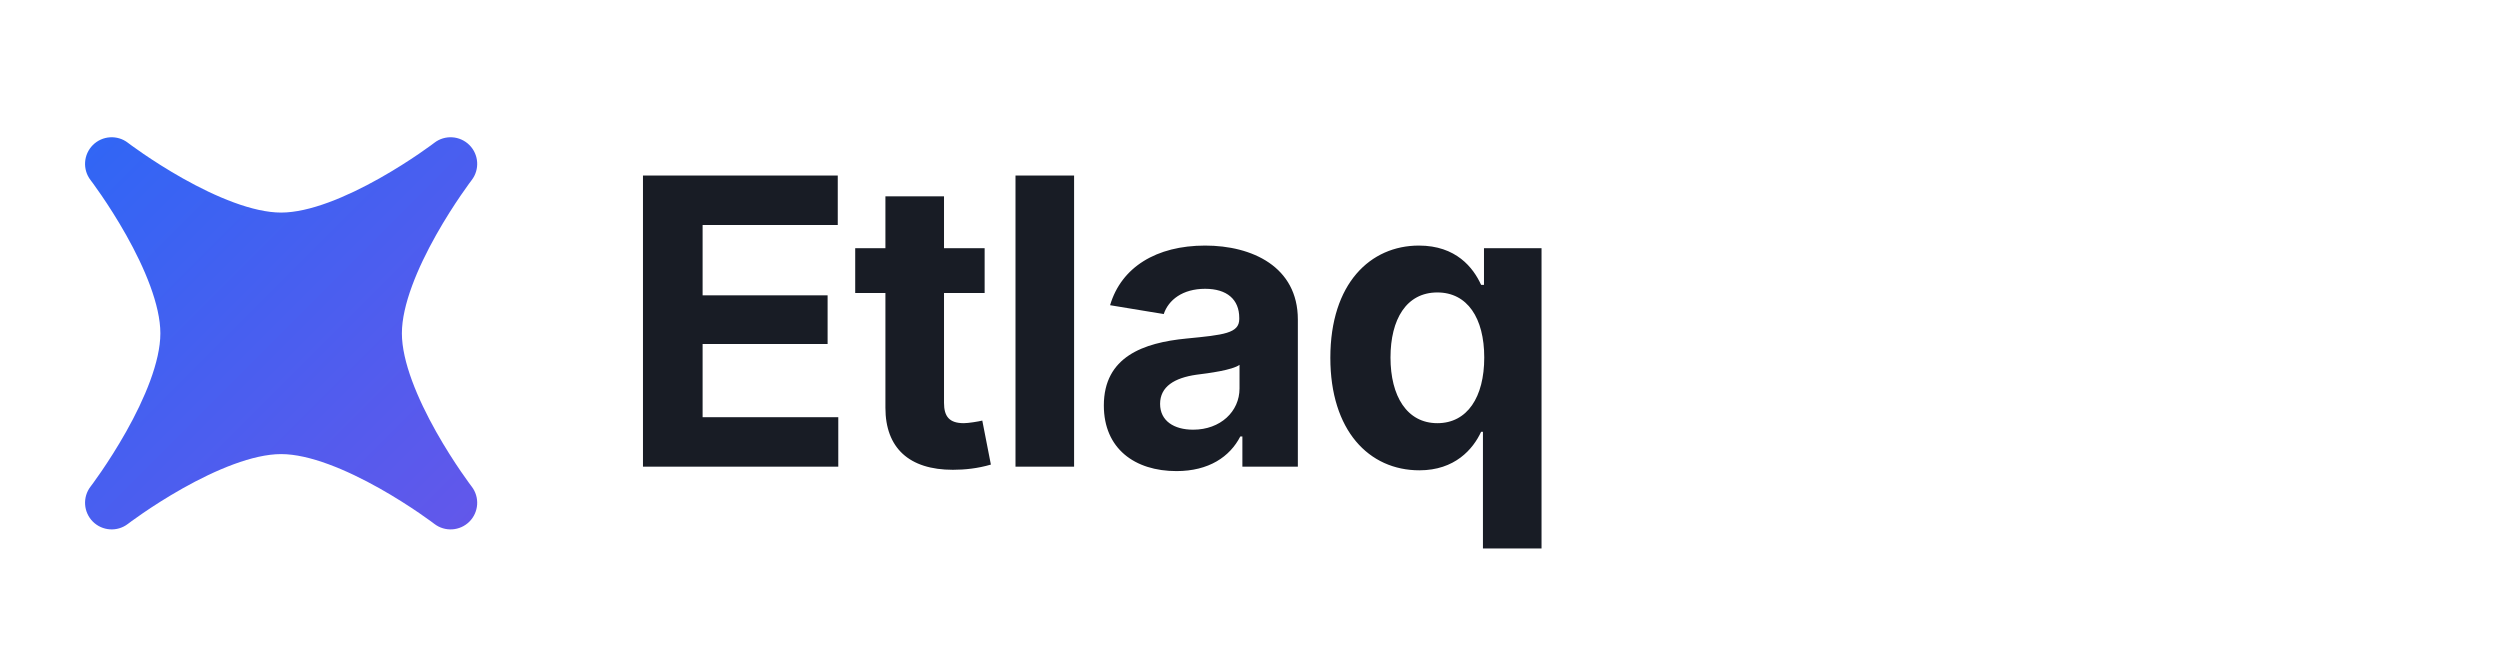
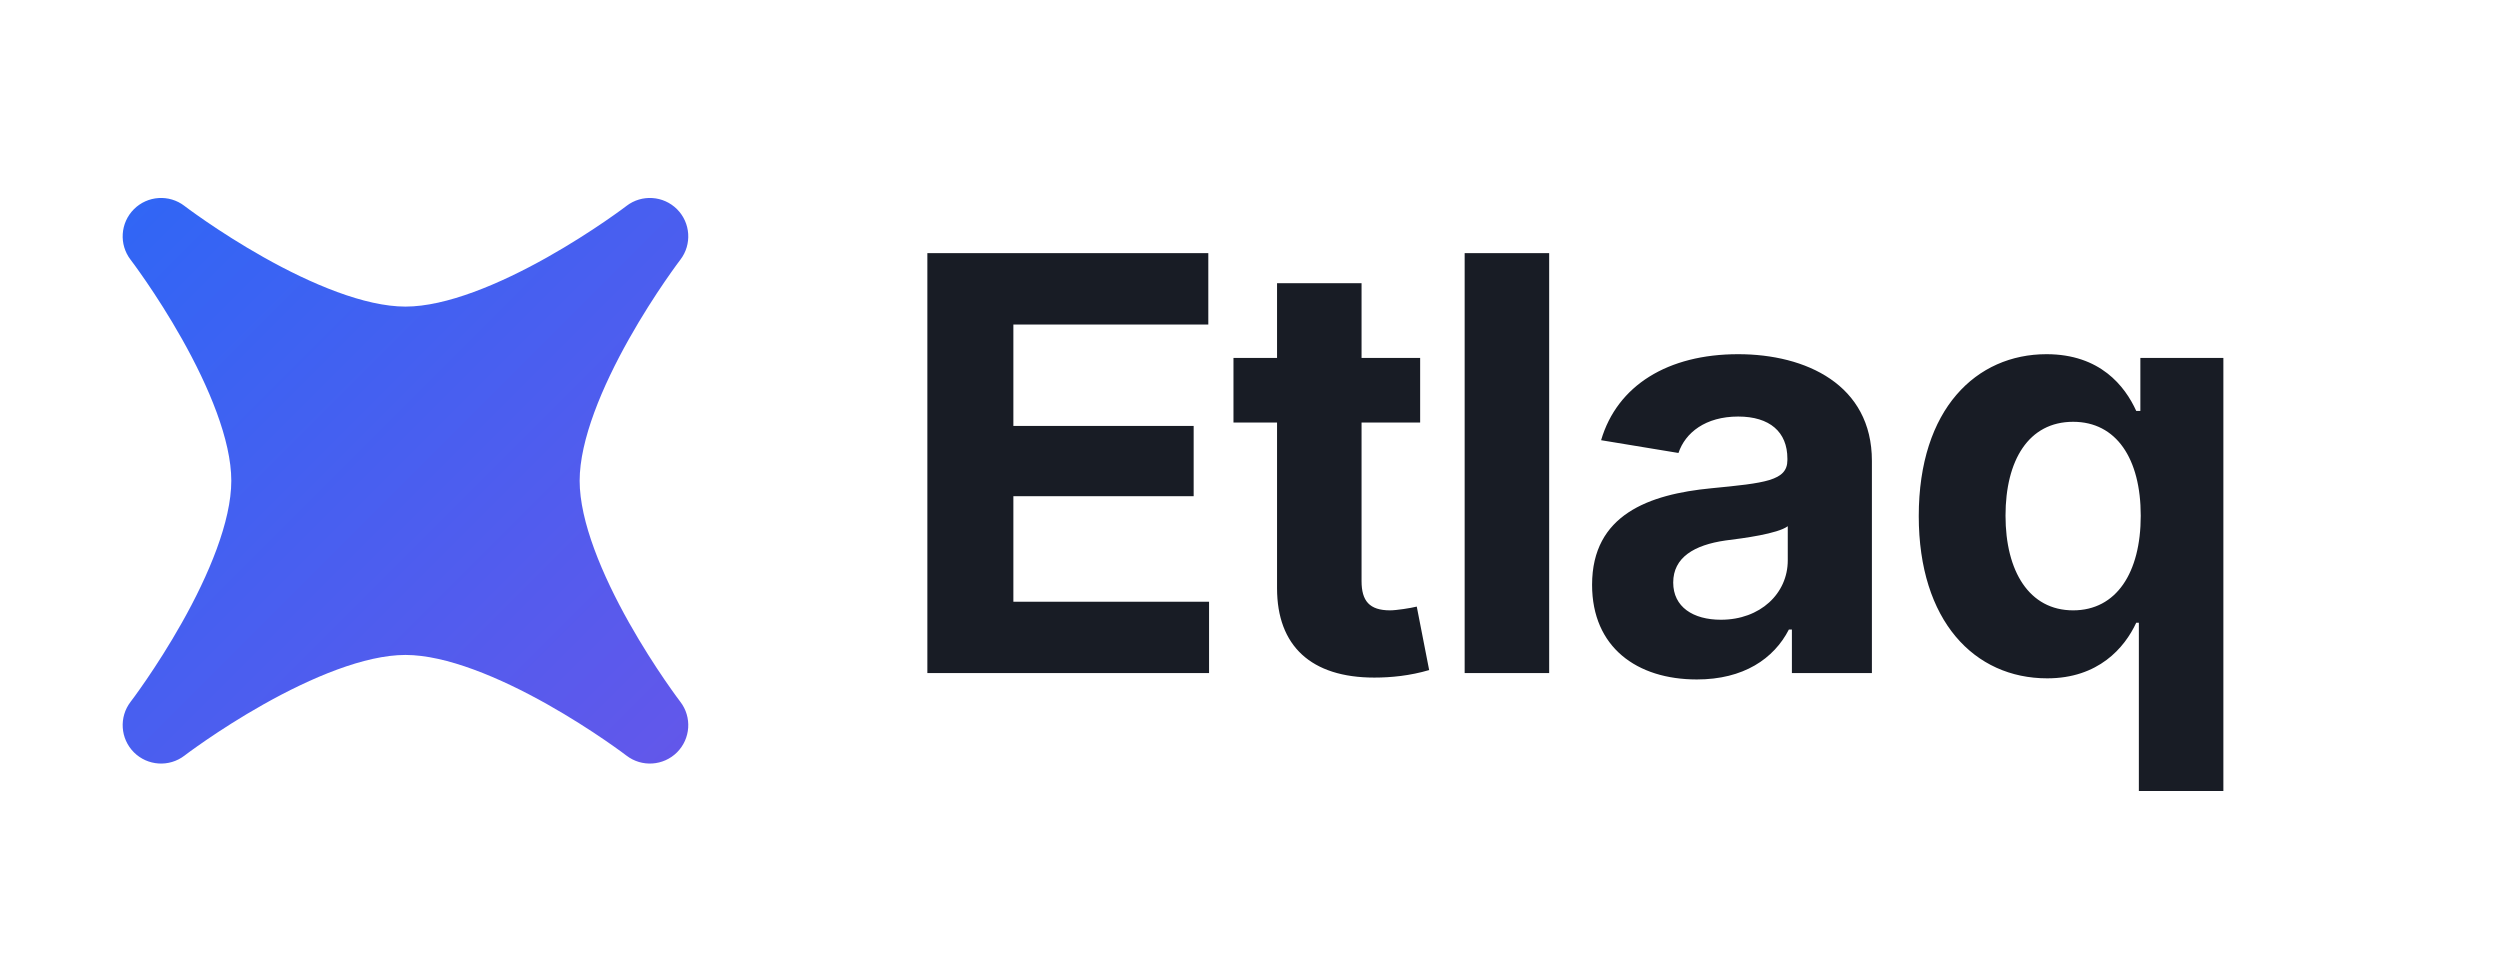
- <svg xmlns="http://www.w3.org/2000/svg" viewBox="0 0 150 40" fill="none">
+ <svg xmlns="http://www.w3.org/2000/svg" viewBox="0 0 104 40" fill="none">
  <defs>
    <linearGradient id="etlaqGl" x1="0" y1="0" x2="1" y2="1">
      <stop offset="0" stop-color="#3066F5" />
      <stop offset="1" stop-color="#6357EA" />
    </linearGradient>
  </defs>
  <svg x="4" y="8" width="25" height="24" viewBox="0 0 17 16">
    <path fill-rule="evenodd" clip-rule="evenodd" d="M16.526 1.747C16.857 1.315 16.817 0.704 16.432 0.318C16.046 -0.067 15.435 -0.107 15.003 0.224L14.996 0.23L14.967 0.251C14.94 0.271 14.899 0.302 14.846 0.341C14.738 0.419 14.579 0.533 14.379 0.67C13.977 0.945 13.412 1.311 12.764 1.676C11.415 2.436 9.9 3.073 8.75 3.073C7.6 3.073 6.085 2.436 4.736 1.676C4.087 1.311 3.523 0.945 3.121 0.67C2.921 0.533 2.762 0.419 2.654 0.341C2.601 0.302 2.56 0.271 2.533 0.251L2.504 0.23L2.498 0.225L2.497 0.224C2.065 -0.107 1.454 -0.067 1.068 0.318C0.683 0.704 0.643 1.315 0.974 1.747L0.98 1.754L1.001 1.783C1.021 1.81 1.052 1.851 1.091 1.904C1.169 2.012 1.283 2.171 1.42 2.371C1.695 2.773 2.061 3.337 2.426 3.986C3.186 5.335 3.823 6.85 3.823 8C3.823 9.15 3.186 10.665 2.426 12.014C2.061 12.662 1.695 13.227 1.42 13.629C1.283 13.829 1.169 13.988 1.091 14.096C1.052 14.149 1.021 14.19 1.001 14.217L0.979 14.246L0.975 14.252C0.643 14.684 0.683 15.296 1.068 15.682C1.454 16.067 2.065 16.107 2.497 15.776L2.504 15.771L2.533 15.749C2.56 15.729 2.601 15.698 2.654 15.659C2.762 15.581 2.921 15.467 3.121 15.33C3.523 15.055 4.087 14.689 4.736 14.324C6.085 13.565 7.6 12.927 8.75 12.927C9.9 12.927 11.415 13.565 12.764 14.324C13.412 14.689 13.977 15.055 14.379 15.33C14.579 15.467 14.738 15.581 14.846 15.659C14.899 15.698 14.94 15.729 14.967 15.749L14.996 15.771L15.002 15.775C15.434 16.107 16.046 16.067 16.432 15.682C16.817 15.296 16.857 14.685 16.526 14.253L16.52 14.246L16.499 14.217C16.479 14.19 16.448 14.149 16.409 14.096C16.331 13.988 16.217 13.829 16.08 13.629C15.805 13.227 15.439 12.662 15.074 12.014C14.315 10.665 13.677 9.15 13.677 8C13.677 6.85 14.314 5.335 15.074 3.986C15.439 3.337 15.805 2.773 16.08 2.371C16.217 2.171 16.331 2.012 16.409 1.904C16.448 1.851 16.479 1.81 16.499 1.783L16.52 1.754L16.526 1.747Z" fill="url(#etlaqGl)" />
  </svg>
  <text x="37" y="28" font-family="Inter, system-ui, -apple-system, 'Segoe UI', Roboto, sans-serif" font-size="24" font-weight="700" letter-spacing="-0.5" fill="#181C25">Etlaq</text>
</svg>
